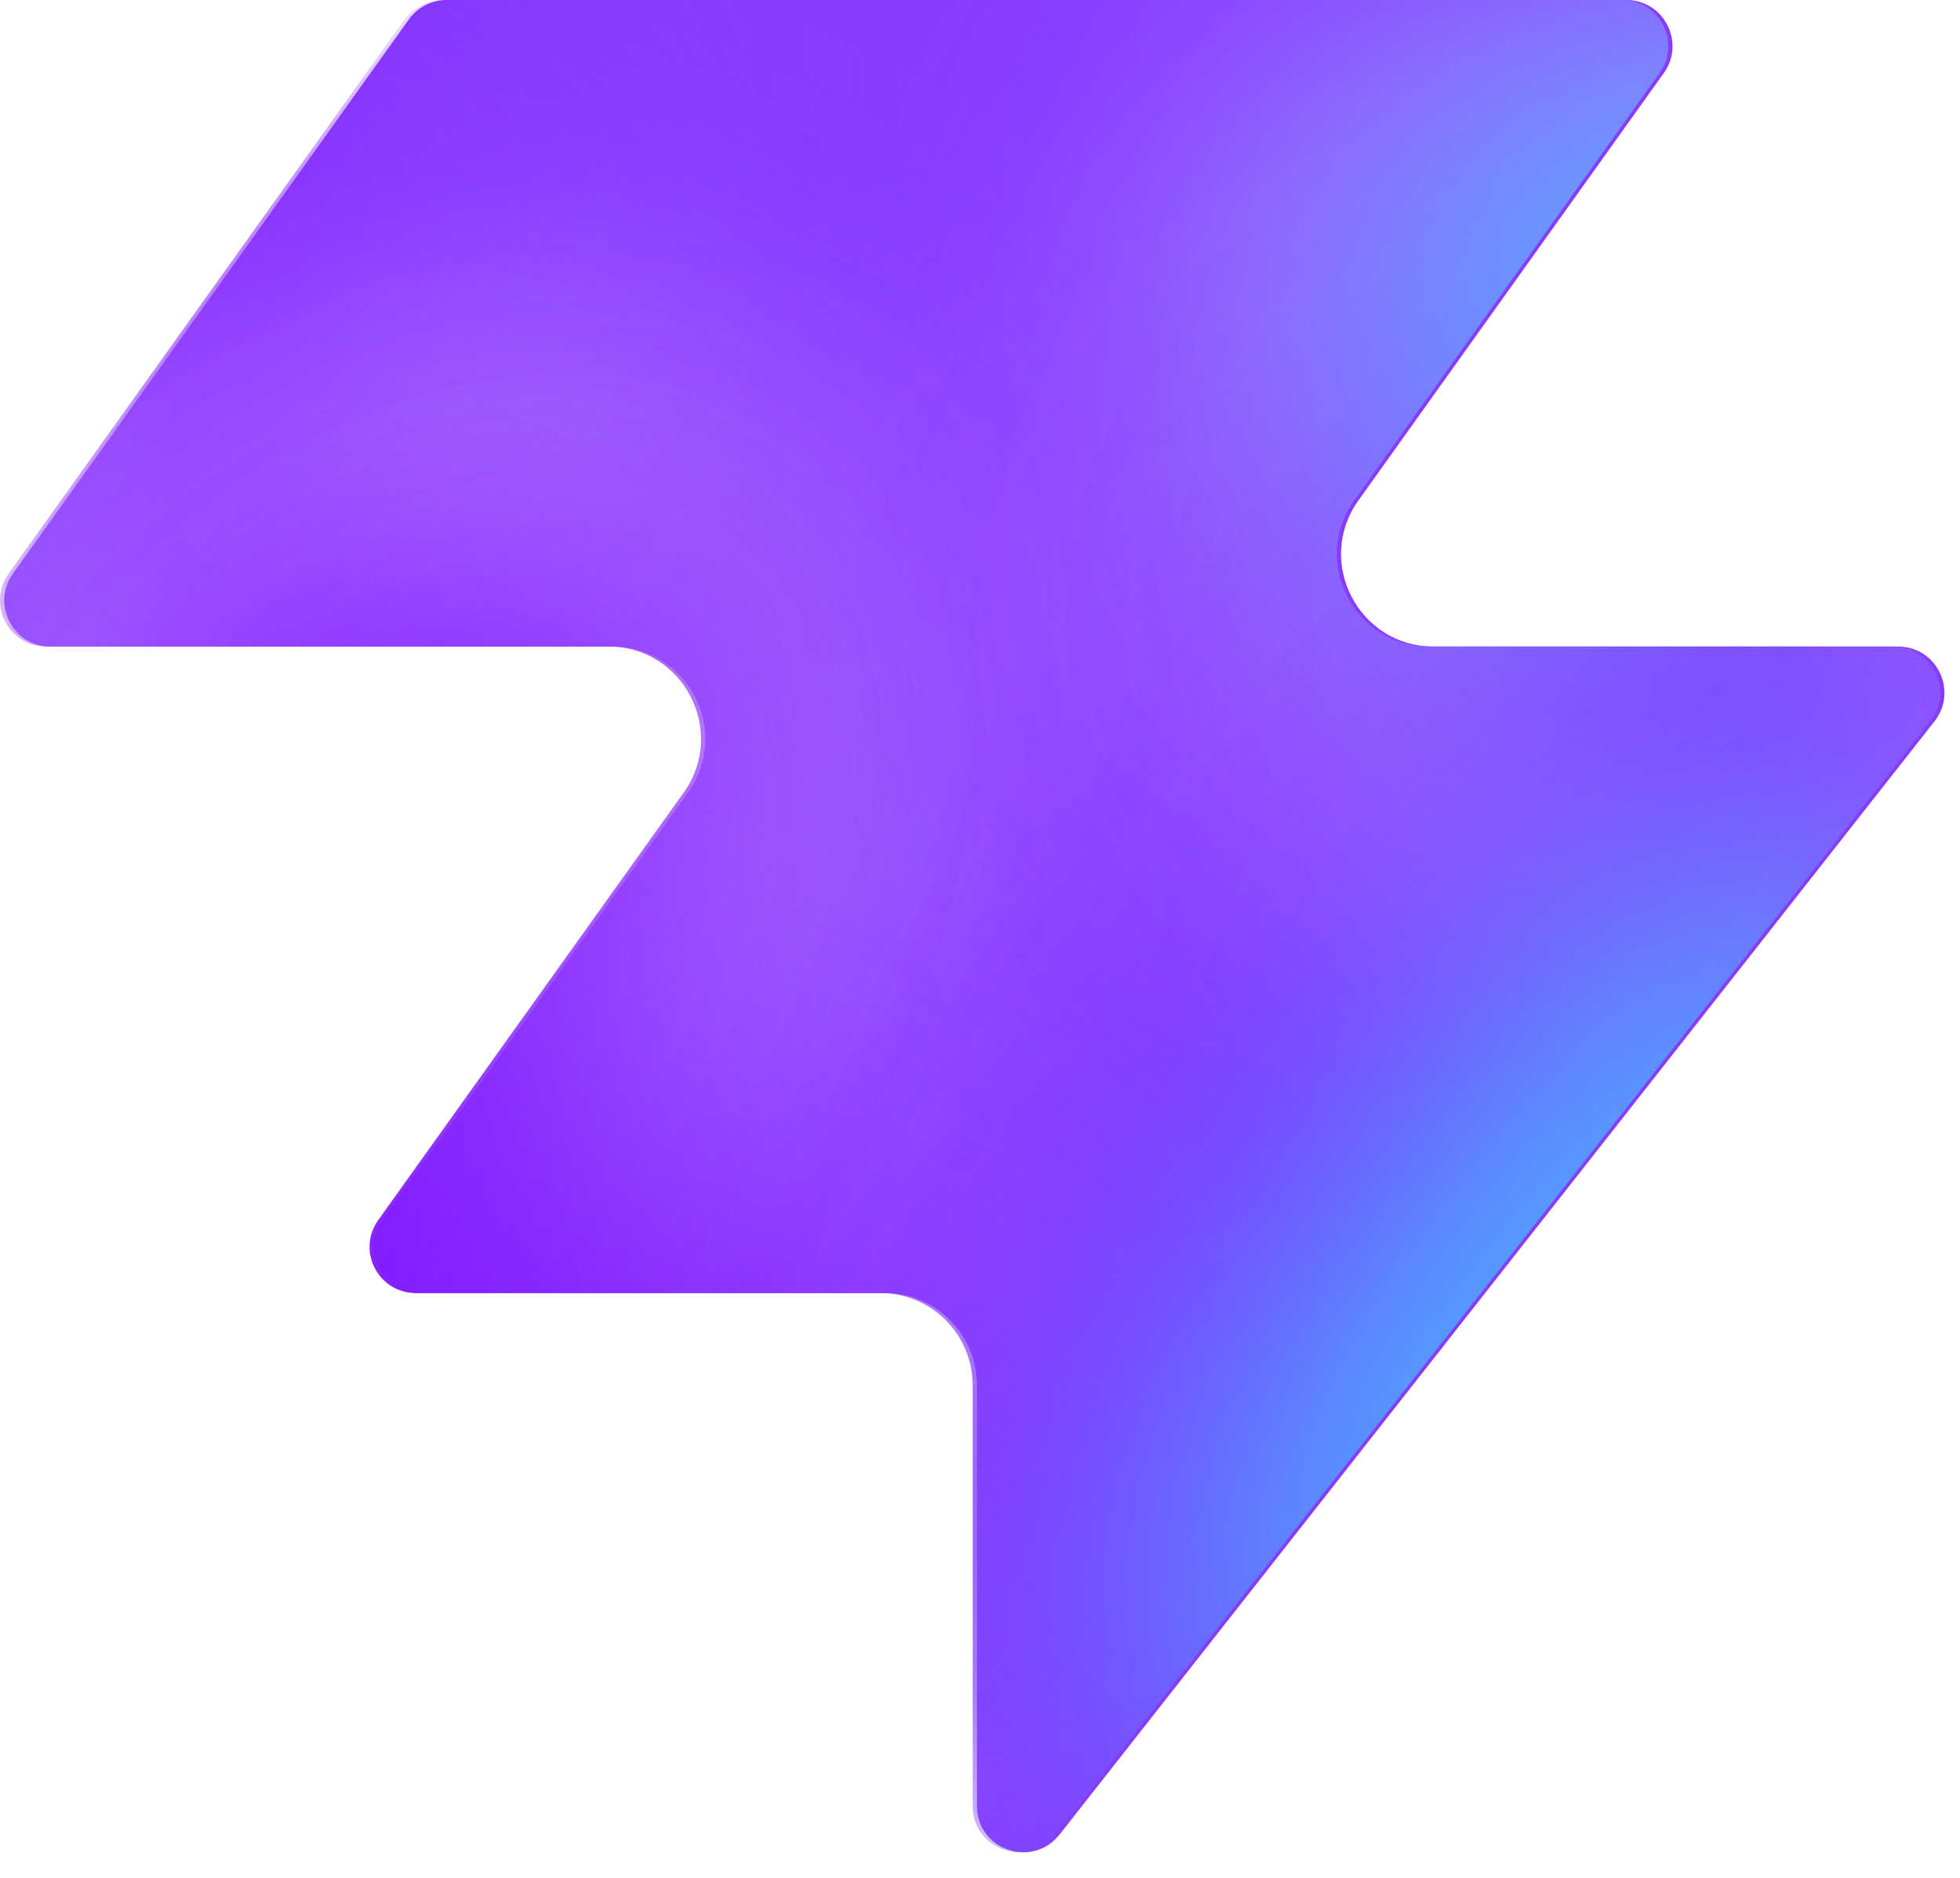
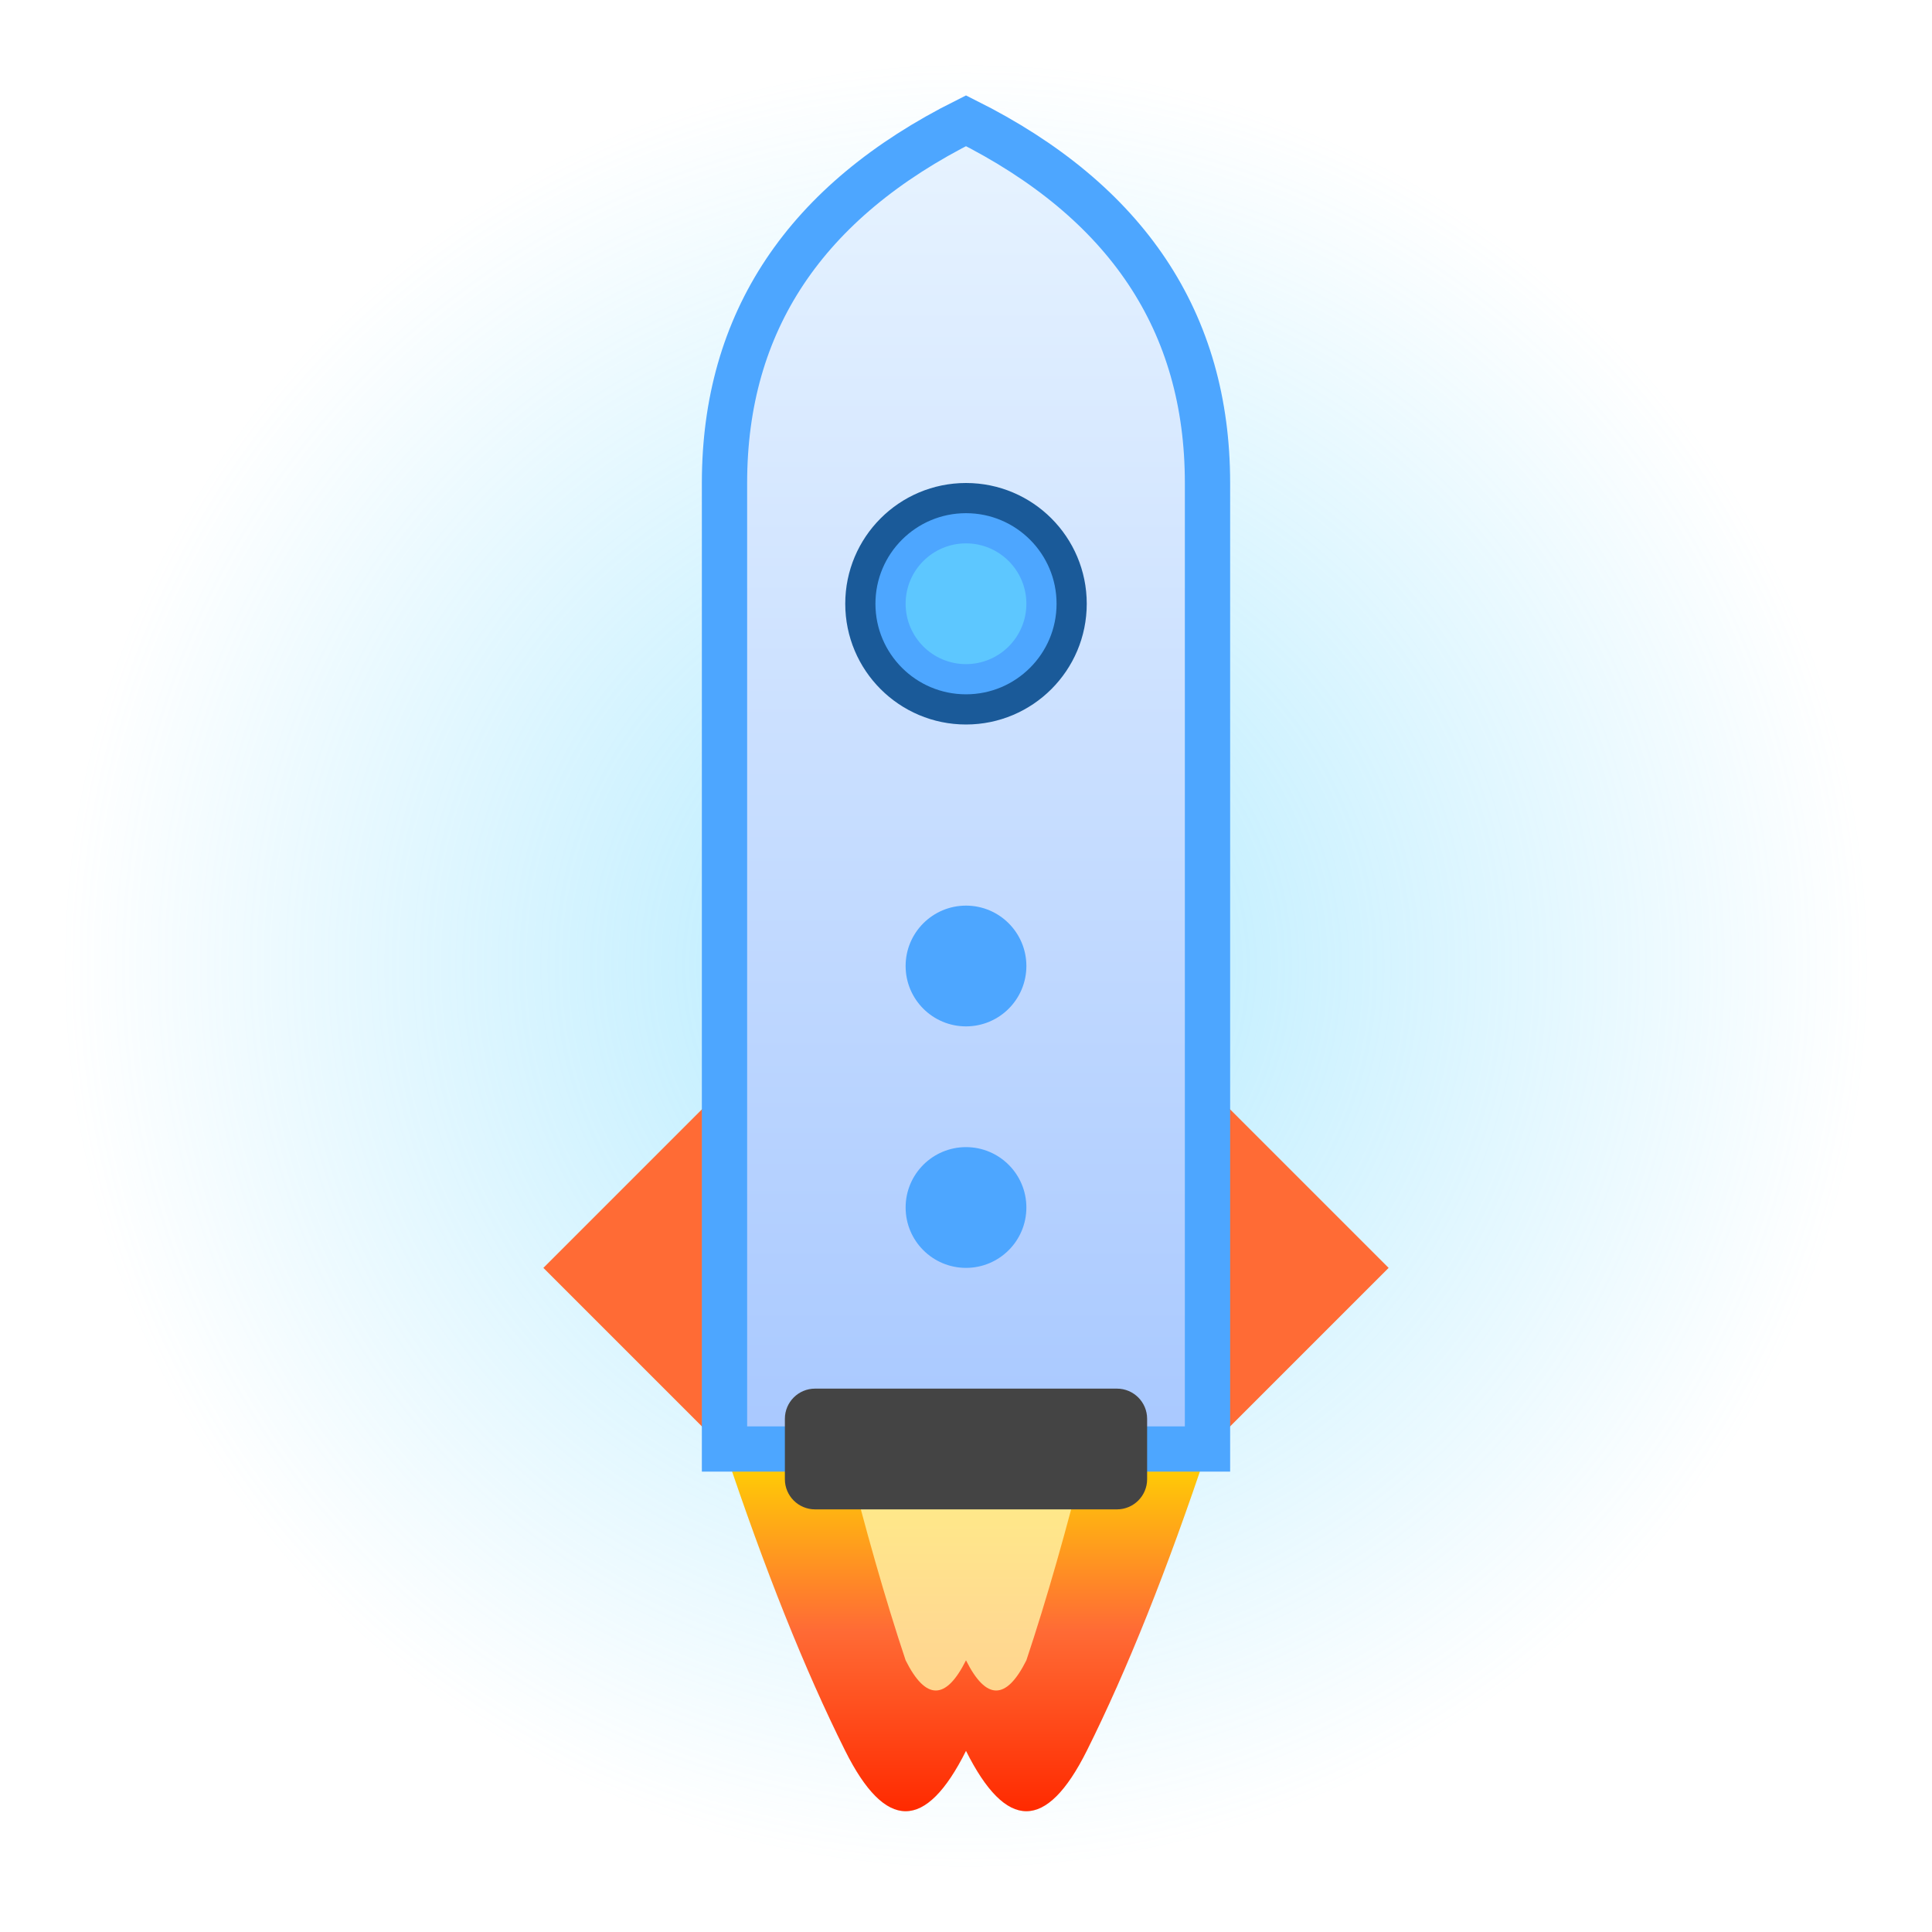
- <svg xmlns="http://www.w3.org/2000/svg" width="48" height="46" fill="none" viewBox="0 0 48 46">
-   <path fill="#863bff" d="M25.946 44.938c-.664.845-2.021.375-2.021-.698V33.937a2.26 2.26 0 0 0-2.262-2.262H10.287c-.92 0-1.456-1.04-.92-1.788l7.48-10.471c1.07-1.497 0-3.578-1.842-3.578H1.237c-.92 0-1.456-1.04-.92-1.788L10.013.474c.214-.297.556-.474.92-.474h28.894c.92 0 1.456 1.04.92 1.788l-7.48 10.471c-1.07 1.498 0 3.579 1.842 3.579h11.377c.943 0 1.473 1.088.89 1.83L25.947 44.94z" style="fill:#863bff;fill:color(display-p3 .525 .23 1);fill-opacity:1" />
-   <mask id="a" width="48" height="46" x="0" y="0" maskUnits="userSpaceOnUse" style="mask-type:alpha">
-     <path fill="#000" d="M25.842 44.938c-.664.844-2.021.375-2.021-.698V33.937a2.26 2.26 0 0 0-2.262-2.262H10.183c-.92 0-1.456-1.04-.92-1.788l7.48-10.471c1.07-1.498 0-3.579-1.842-3.579H1.133c-.92 0-1.456-1.04-.92-1.787L9.91.473c.214-.297.556-.474.92-.474h28.894c.92 0 1.456 1.04.92 1.788l-7.48 10.471c-1.07 1.498 0 3.578 1.842 3.578h11.377c.943 0 1.473 1.088.89 1.832L25.843 44.94z" style="fill:#000;fill-opacity:1" />
-   </mask>
-   <g mask="url(#a)">
-     <g filter="url(#b)">
-       <ellipse cx="5.508" cy="14.704" fill="#ede6ff" rx="5.508" ry="14.704" style="fill:#ede6ff;fill:color(display-p3 .927 .903 1);fill-opacity:1" transform="matrix(.00324 1 1 -.00324 -4.47 31.516)" />
-     </g>
-     <g filter="url(#c)">
-       <ellipse cx="10.399" cy="29.851" fill="#ede6ff" rx="10.399" ry="29.851" style="fill:#ede6ff;fill:color(display-p3 .927 .903 1);fill-opacity:1" transform="matrix(.00324 1 1 -.00324 -39.328 7.883)" />
-     </g>
-     <g filter="url(#d)">
-       <ellipse cx="5.508" cy="30.487" fill="#7e14ff" rx="5.508" ry="30.487" style="fill:#7e14ff;fill:color(display-p3 .492 .077 1);fill-opacity:1" transform="rotate(89.814 -25.913 -14.639)scale(1 -1)" />
-     </g>
-     <g filter="url(#e)">
-       <ellipse cx="5.508" cy="30.599" fill="#7e14ff" rx="5.508" ry="30.599" style="fill:#7e14ff;fill:color(display-p3 .492 .077 1);fill-opacity:1" transform="rotate(89.814 -32.644 -3.334)scale(1 -1)" />
-     </g>
-     <g filter="url(#f)">
-       <ellipse cx="5.508" cy="30.599" fill="#7e14ff" rx="5.508" ry="30.599" style="fill:#7e14ff;fill:color(display-p3 .492 .077 1);fill-opacity:1" transform="matrix(.00324 1 1 -.00324 -34.34 30.47)" />
-     </g>
-     <g filter="url(#g)">
-       <ellipse cx="14.072" cy="22.078" fill="#ede6ff" rx="14.072" ry="22.078" style="fill:#ede6ff;fill:color(display-p3 .927 .903 1);fill-opacity:1" transform="rotate(93.35 24.506 48.493)scale(-1 1)" />
-     </g>
-     <g filter="url(#h)">
-       <ellipse cx="3.47" cy="21.501" fill="#7e14ff" rx="3.47" ry="21.501" style="fill:#7e14ff;fill:color(display-p3 .492 .077 1);fill-opacity:1" transform="rotate(89.009 28.708 47.59)scale(-1 1)" />
-     </g>
-     <g filter="url(#i)">
-       <ellipse cx="3.47" cy="21.501" fill="#7e14ff" rx="3.47" ry="21.501" style="fill:#7e14ff;fill:color(display-p3 .492 .077 1);fill-opacity:1" transform="rotate(89.009 28.708 47.59)scale(-1 1)" />
-     </g>
-     <g filter="url(#j)">
-       <ellipse cx=".387" cy="8.972" fill="#7e14ff" rx="4.407" ry="29.108" style="fill:#7e14ff;fill:color(display-p3 .492 .077 1);fill-opacity:1" transform="rotate(39.51 .387 8.972)" />
-     </g>
-     <g filter="url(#k)">
-       <ellipse cx="47.523" cy="-6.092" fill="#7e14ff" rx="4.407" ry="29.108" style="fill:#7e14ff;fill:color(display-p3 .492 .077 1);fill-opacity:1" transform="rotate(37.892 47.523 -6.092)" />
-     </g>
-     <g filter="url(#l)">
-       <ellipse cx="41.412" cy="6.333" fill="#47bfff" rx="5.971" ry="9.665" style="fill:#47bfff;fill:color(display-p3 .28 .748 1);fill-opacity:1" transform="rotate(37.892 41.412 6.333)" />
-     </g>
-     <g filter="url(#m)">
-       <ellipse cx="-1.879" cy="38.332" fill="#7e14ff" rx="4.407" ry="29.108" style="fill:#7e14ff;fill:color(display-p3 .492 .077 1);fill-opacity:1" transform="rotate(37.892 -1.88 38.332)" />
-     </g>
-     <g filter="url(#n)">
-       <ellipse cx="-1.879" cy="38.332" fill="#7e14ff" rx="4.407" ry="29.108" style="fill:#7e14ff;fill:color(display-p3 .492 .077 1);fill-opacity:1" transform="rotate(37.892 -1.88 38.332)" />
-     </g>
-     <g filter="url(#o)">
-       <ellipse cx="35.651" cy="29.907" fill="#7e14ff" rx="4.407" ry="29.108" style="fill:#7e14ff;fill:color(display-p3 .492 .077 1);fill-opacity:1" transform="rotate(37.892 35.651 29.907)" />
-     </g>
-     <g filter="url(#p)">
-       <ellipse cx="38.418" cy="32.4" fill="#47bfff" rx="5.971" ry="15.297" style="fill:#47bfff;fill:color(display-p3 .28 .748 1);fill-opacity:1" transform="rotate(37.892 38.418 32.4)" />
-     </g>
-   </g>
+ <svg xmlns="http://www.w3.org/2000/svg" viewBox="0 0 64 64" fill="none">
  <defs>
-     <filter id="b" width="60.045" height="41.654" x="-19.77" y="16.149" color-interpolation-filters="sRGB" filterUnits="userSpaceOnUse">
-       <feFlood flood-opacity="0" result="BackgroundImageFix" />
-       <feBlend in="SourceGraphic" in2="BackgroundImageFix" result="shape" />
-       <feGaussianBlur result="effect1_foregroundBlur_2002_17158" stdDeviation="7.659" />
-     </filter>
-     <filter id="c" width="90.34" height="51.437" x="-54.613" y="-7.533" color-interpolation-filters="sRGB" filterUnits="userSpaceOnUse">
-       <feFlood flood-opacity="0" result="BackgroundImageFix" />
-       <feBlend in="SourceGraphic" in2="BackgroundImageFix" result="shape" />
-       <feGaussianBlur result="effect1_foregroundBlur_2002_17158" stdDeviation="7.659" />
-     </filter>
-     <filter id="d" width="79.355" height="29.4" x="-49.64" y="2.03" color-interpolation-filters="sRGB" filterUnits="userSpaceOnUse">
-       <feFlood flood-opacity="0" result="BackgroundImageFix" />
-       <feBlend in="SourceGraphic" in2="BackgroundImageFix" result="shape" />
-       <feGaussianBlur result="effect1_foregroundBlur_2002_17158" stdDeviation="4.596" />
-     </filter>
-     <filter id="e" width="79.579" height="29.4" x="-45.045" y="20.029" color-interpolation-filters="sRGB" filterUnits="userSpaceOnUse">
-       <feFlood flood-opacity="0" result="BackgroundImageFix" />
-       <feBlend in="SourceGraphic" in2="BackgroundImageFix" result="shape" />
-       <feGaussianBlur result="effect1_foregroundBlur_2002_17158" stdDeviation="4.596" />
-     </filter>
-     <filter id="f" width="79.579" height="29.4" x="-43.513" y="21.178" color-interpolation-filters="sRGB" filterUnits="userSpaceOnUse">
-       <feFlood flood-opacity="0" result="BackgroundImageFix" />
-       <feBlend in="SourceGraphic" in2="BackgroundImageFix" result="shape" />
-       <feGaussianBlur result="effect1_foregroundBlur_2002_17158" stdDeviation="4.596" />
-     </filter>
-     <filter id="g" width="74.749" height="58.852" x="15.756" y="-17.901" color-interpolation-filters="sRGB" filterUnits="userSpaceOnUse">
-       <feFlood flood-opacity="0" result="BackgroundImageFix" />
-       <feBlend in="SourceGraphic" in2="BackgroundImageFix" result="shape" />
-       <feGaussianBlur result="effect1_foregroundBlur_2002_17158" stdDeviation="7.659" />
-     </filter>
-     <filter id="h" width="61.377" height="25.362" x="23.548" y="2.284" color-interpolation-filters="sRGB" filterUnits="userSpaceOnUse">
-       <feFlood flood-opacity="0" result="BackgroundImageFix" />
-       <feBlend in="SourceGraphic" in2="BackgroundImageFix" result="shape" />
-       <feGaussianBlur result="effect1_foregroundBlur_2002_17158" stdDeviation="4.596" />
-     </filter>
-     <filter id="i" width="61.377" height="25.362" x="23.548" y="2.284" color-interpolation-filters="sRGB" filterUnits="userSpaceOnUse">
-       <feFlood flood-opacity="0" result="BackgroundImageFix" />
-       <feBlend in="SourceGraphic" in2="BackgroundImageFix" result="shape" />
-       <feGaussianBlur result="effect1_foregroundBlur_2002_17158" stdDeviation="4.596" />
-     </filter>
-     <filter id="j" width="56.045" height="63.649" x="-27.636" y="-22.853" color-interpolation-filters="sRGB" filterUnits="userSpaceOnUse">
-       <feFlood flood-opacity="0" result="BackgroundImageFix" />
-       <feBlend in="SourceGraphic" in2="BackgroundImageFix" result="shape" />
-       <feGaussianBlur result="effect1_foregroundBlur_2002_17158" stdDeviation="4.596" />
-     </filter>
-     <filter id="k" width="54.814" height="64.646" x="20.116" y="-38.415" color-interpolation-filters="sRGB" filterUnits="userSpaceOnUse">
-       <feFlood flood-opacity="0" result="BackgroundImageFix" />
-       <feBlend in="SourceGraphic" in2="BackgroundImageFix" result="shape" />
-       <feGaussianBlur result="effect1_foregroundBlur_2002_17158" stdDeviation="4.596" />
-     </filter>
-     <filter id="l" width="33.541" height="35.313" x="24.641" y="-11.323" color-interpolation-filters="sRGB" filterUnits="userSpaceOnUse">
-       <feFlood flood-opacity="0" result="BackgroundImageFix" />
-       <feBlend in="SourceGraphic" in2="BackgroundImageFix" result="shape" />
-       <feGaussianBlur result="effect1_foregroundBlur_2002_17158" stdDeviation="4.596" />
-     </filter>
-     <filter id="m" width="54.814" height="64.646" x="-29.286" y="6.009" color-interpolation-filters="sRGB" filterUnits="userSpaceOnUse">
-       <feFlood flood-opacity="0" result="BackgroundImageFix" />
-       <feBlend in="SourceGraphic" in2="BackgroundImageFix" result="shape" />
-       <feGaussianBlur result="effect1_foregroundBlur_2002_17158" stdDeviation="4.596" />
-     </filter>
-     <filter id="n" width="54.814" height="64.646" x="-29.286" y="6.009" color-interpolation-filters="sRGB" filterUnits="userSpaceOnUse">
-       <feFlood flood-opacity="0" result="BackgroundImageFix" />
-       <feBlend in="SourceGraphic" in2="BackgroundImageFix" result="shape" />
-       <feGaussianBlur result="effect1_foregroundBlur_2002_17158" stdDeviation="4.596" />
-     </filter>
-     <filter id="o" width="54.814" height="64.646" x="8.244" y="-2.416" color-interpolation-filters="sRGB" filterUnits="userSpaceOnUse">
-       <feFlood flood-opacity="0" result="BackgroundImageFix" />
-       <feBlend in="SourceGraphic" in2="BackgroundImageFix" result="shape" />
-       <feGaussianBlur result="effect1_foregroundBlur_2002_17158" stdDeviation="4.596" />
-     </filter>
-     <filter id="p" width="39.409" height="43.623" x="18.713" y="10.588" color-interpolation-filters="sRGB" filterUnits="userSpaceOnUse">
-       <feFlood flood-opacity="0" result="BackgroundImageFix" />
-       <feBlend in="SourceGraphic" in2="BackgroundImageFix" result="shape" />
-       <feGaussianBlur result="effect1_foregroundBlur_2002_17158" stdDeviation="4.596" />
-     </filter>
+     <linearGradient id="bodyGrad" x1="0%" y1="0%" x2="0%" y2="100%">
+       <stop offset="0%" stop-color="#e8f4ff" />
+       <stop offset="100%" stop-color="#a8c8ff" />
+     </linearGradient>
+     <linearGradient id="flameGrad" x1="0%" y1="0%" x2="0%" y2="100%">
+       <stop offset="0%" stop-color="#ffd700" />
+       <stop offset="50%" stop-color="#ff6b35" />
+       <stop offset="100%" stop-color="#ff2a00" />
+     </linearGradient>
+     <radialGradient id="glow" cx="50%" cy="50%" r="50%">
+       <stop offset="0%" stop-color="#64d5ff" stop-opacity="0.5" />
+       <stop offset="100%" stop-color="#64d5ff" stop-opacity="0" />
+     </radialGradient>
  </defs>
+   <circle cx="32" cy="32" r="30" fill="url(#glow)" />
+   <path d="M 24 48 Q 26 54 28 58 Q 30 62 32 58 Q 34 62 36 58 Q 38 54 40 48 Z" fill="url(#flameGrad)" />
+   <path d="M 28 48 Q 29 52 30 55 Q 31 57 32 55 Q 33 57 34 55 Q 35 52 36 48 Z" fill="#fff5a8" opacity="0.8" />
+   <polygon points="18,42 24,36 24,48" fill="#ff6b35" />
+   <polygon points="46,42 40,36 40,48" fill="#ff6b35" />
+   <path d="M 24 16 Q 24 8 32 4 Q 40 8 40 16 L 40 48 L 24 48 Z" fill="url(#bodyGrad)" stroke="#4da6ff" stroke-width="1.5" />
+   <circle cx="32" cy="20" r="3.5" fill="#4da6ff" stroke="#1a5a99" stroke-width="1" />
+   <circle cx="32" cy="20" r="2" fill="#64d5ff" opacity="0.7" />
+   <circle cx="32" cy="32" r="2" fill="#4da6ff" />
+   <circle cx="32" cy="40" r="2" fill="#4da6ff" />
+   <rect x="26" y="46" width="12" height="4" fill="#444" rx="1" />
</svg>
